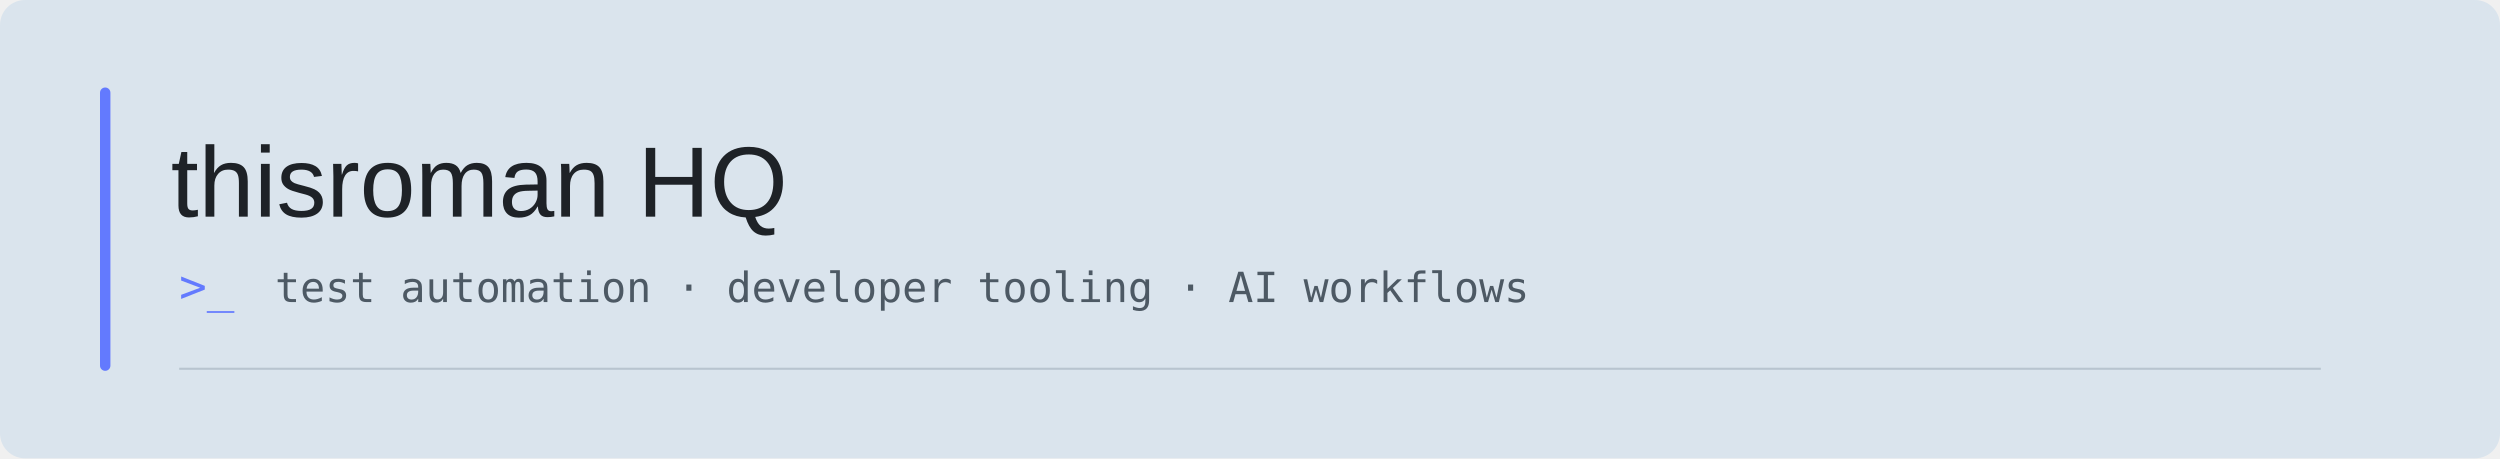
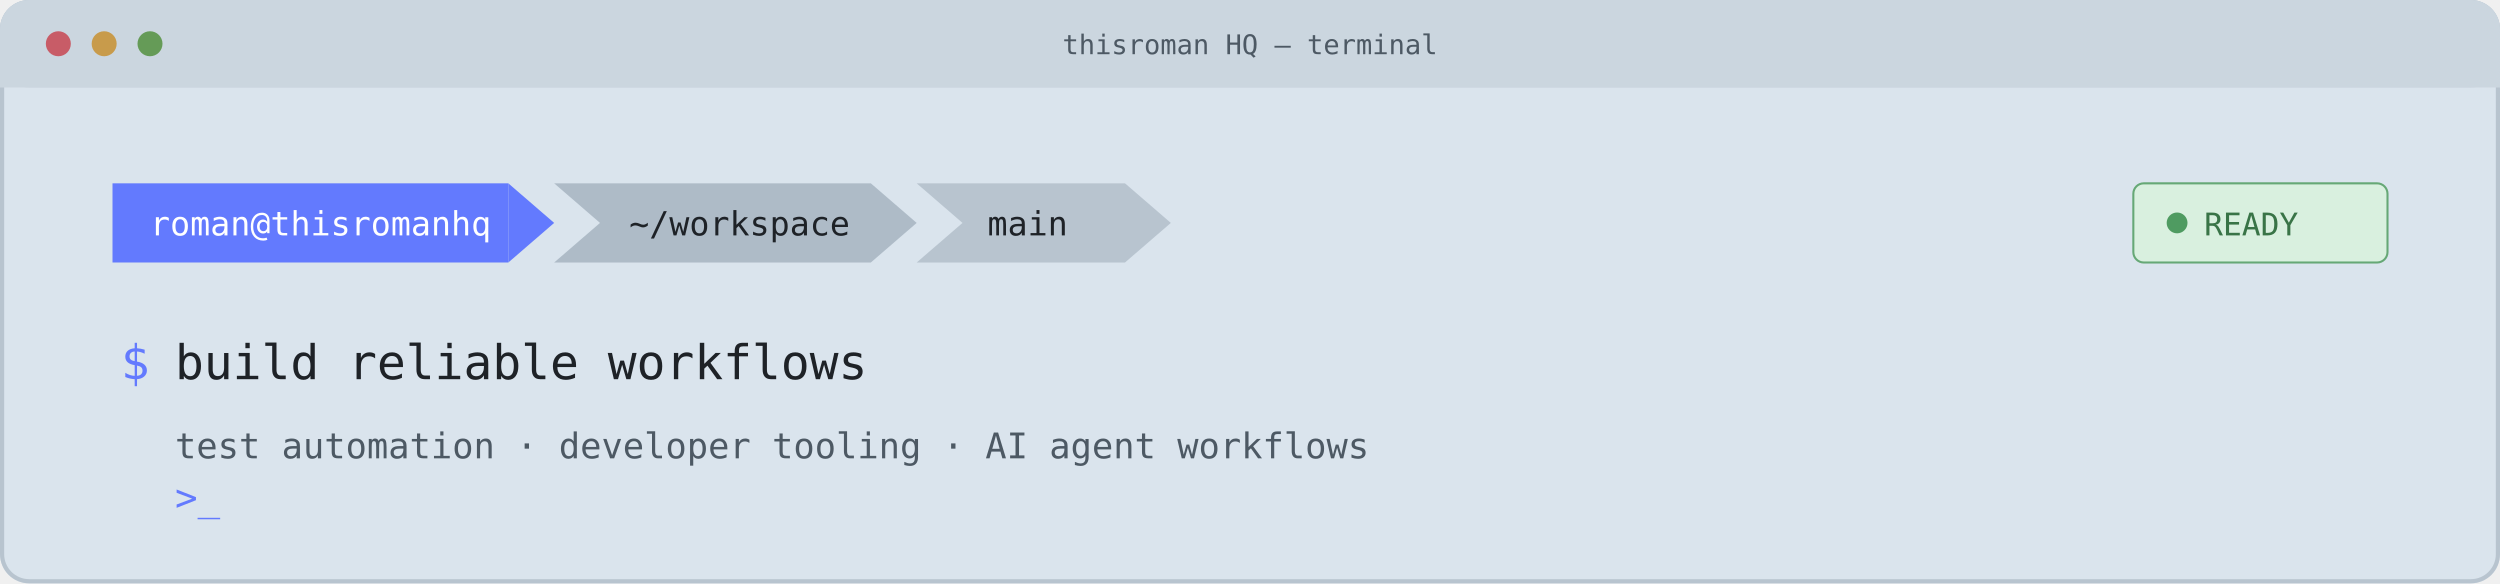
- <svg xmlns="http://www.w3.org/2000/svg" viewBox="0 0 1200 220" role="img" aria-labelledby="title desc">
-   <rect width="1200" height="220" rx="12" fill="#dae4ed" />
-   <rect x="48" y="42" width="5" height="136" rx="2.5" fill="#637afe" />
-   <text x="82" y="104" fill="#1e2227" font-family="Varela Round,Arial,sans-serif" font-size="48" font-weight="500">thisroman HQ</text>
-   <text x="86" y="145" fill="#637afe" font-family="JetBrains Mono,monospace" font-size="22">&gt;_</text>
-   <text x="132" y="145" fill="#4d5964" font-family="JetBrains Mono,monospace" font-size="20">test automation · developer tooling · AI workflows</text>
-   <line x1="86" y1="177" x2="1114" y2="177" stroke="#b8c4cf" />
+ <svg xmlns="http://www.w3.org/2000/svg" viewBox="0 0 1200 280" role="img" aria-labelledby="title desc">
+   <rect width="1200" height="280" rx="14" fill="#dae4ed" />
+   <rect x="1" y="1" width="1198" height="278" rx="13" fill="none" stroke="#b8c4cf" stroke-width="2" />
+   <rect width="1200" height="42" rx="14" fill="#cbd6df" />
+   <rect y="28" width="1200" height="14" fill="#cbd6df" />
+   <circle cx="28" cy="21" r="6" fill="#c85c67" />
+   <circle cx="50" cy="21" r="6" fill="#c89b4b" />
+   <circle cx="72" cy="21" r="6" fill="#659b57" />
+   <text x="600" y="26" fill="#4d5964" font-family="JetBrains Mono,monospace" font-size="13" text-anchor="middle">thisroman HQ — terminal</text>
+   <g font-family="JetBrains Mono,monospace">
+     <path d="M54 88h190v38H54z" fill="#637afe" />
+     <path d="m244 88 22 19-22 19z" fill="#637afe" />
+     <text x="72" y="113" fill="#fff" font-size="16">roman@thisromanhq</text>
+     <path d="M266 88h152l22 19-22 19H266l22-19z" fill="#aebbc7" />
+     <text x="302" y="113" fill="#1e2227" font-size="16">~/workspace</text>
+     <path d="M440 88h100l22 19-22 19H440l22-19z" fill="#b8c4cf" />
+     <text x="474" y="113" fill="#1e2227" font-size="16">main</text>
+     <rect x="1024" y="88" width="122" height="38" rx="5" fill="#d9f0df" stroke="#66a876" />
+     <circle cx="1045" cy="107" r="5" fill="#4f9b61" />
+     <text x="1058" y="113" fill="#397447" font-size="15">READY</text>
+     <text x="58" y="182" fill="#637afe" font-size="23">$</text>
+     <text x="84" y="182" fill="#1e2227" font-size="23">build reliable workflows</text>
+     <text x="84" y="220" fill="#4d5964" font-size="17">test automation · developer tooling · AI agent workflows</text>
+     <text x="84" y="245" fill="#637afe" font-size="18">&gt;_</text>
+   </g>
</svg>
